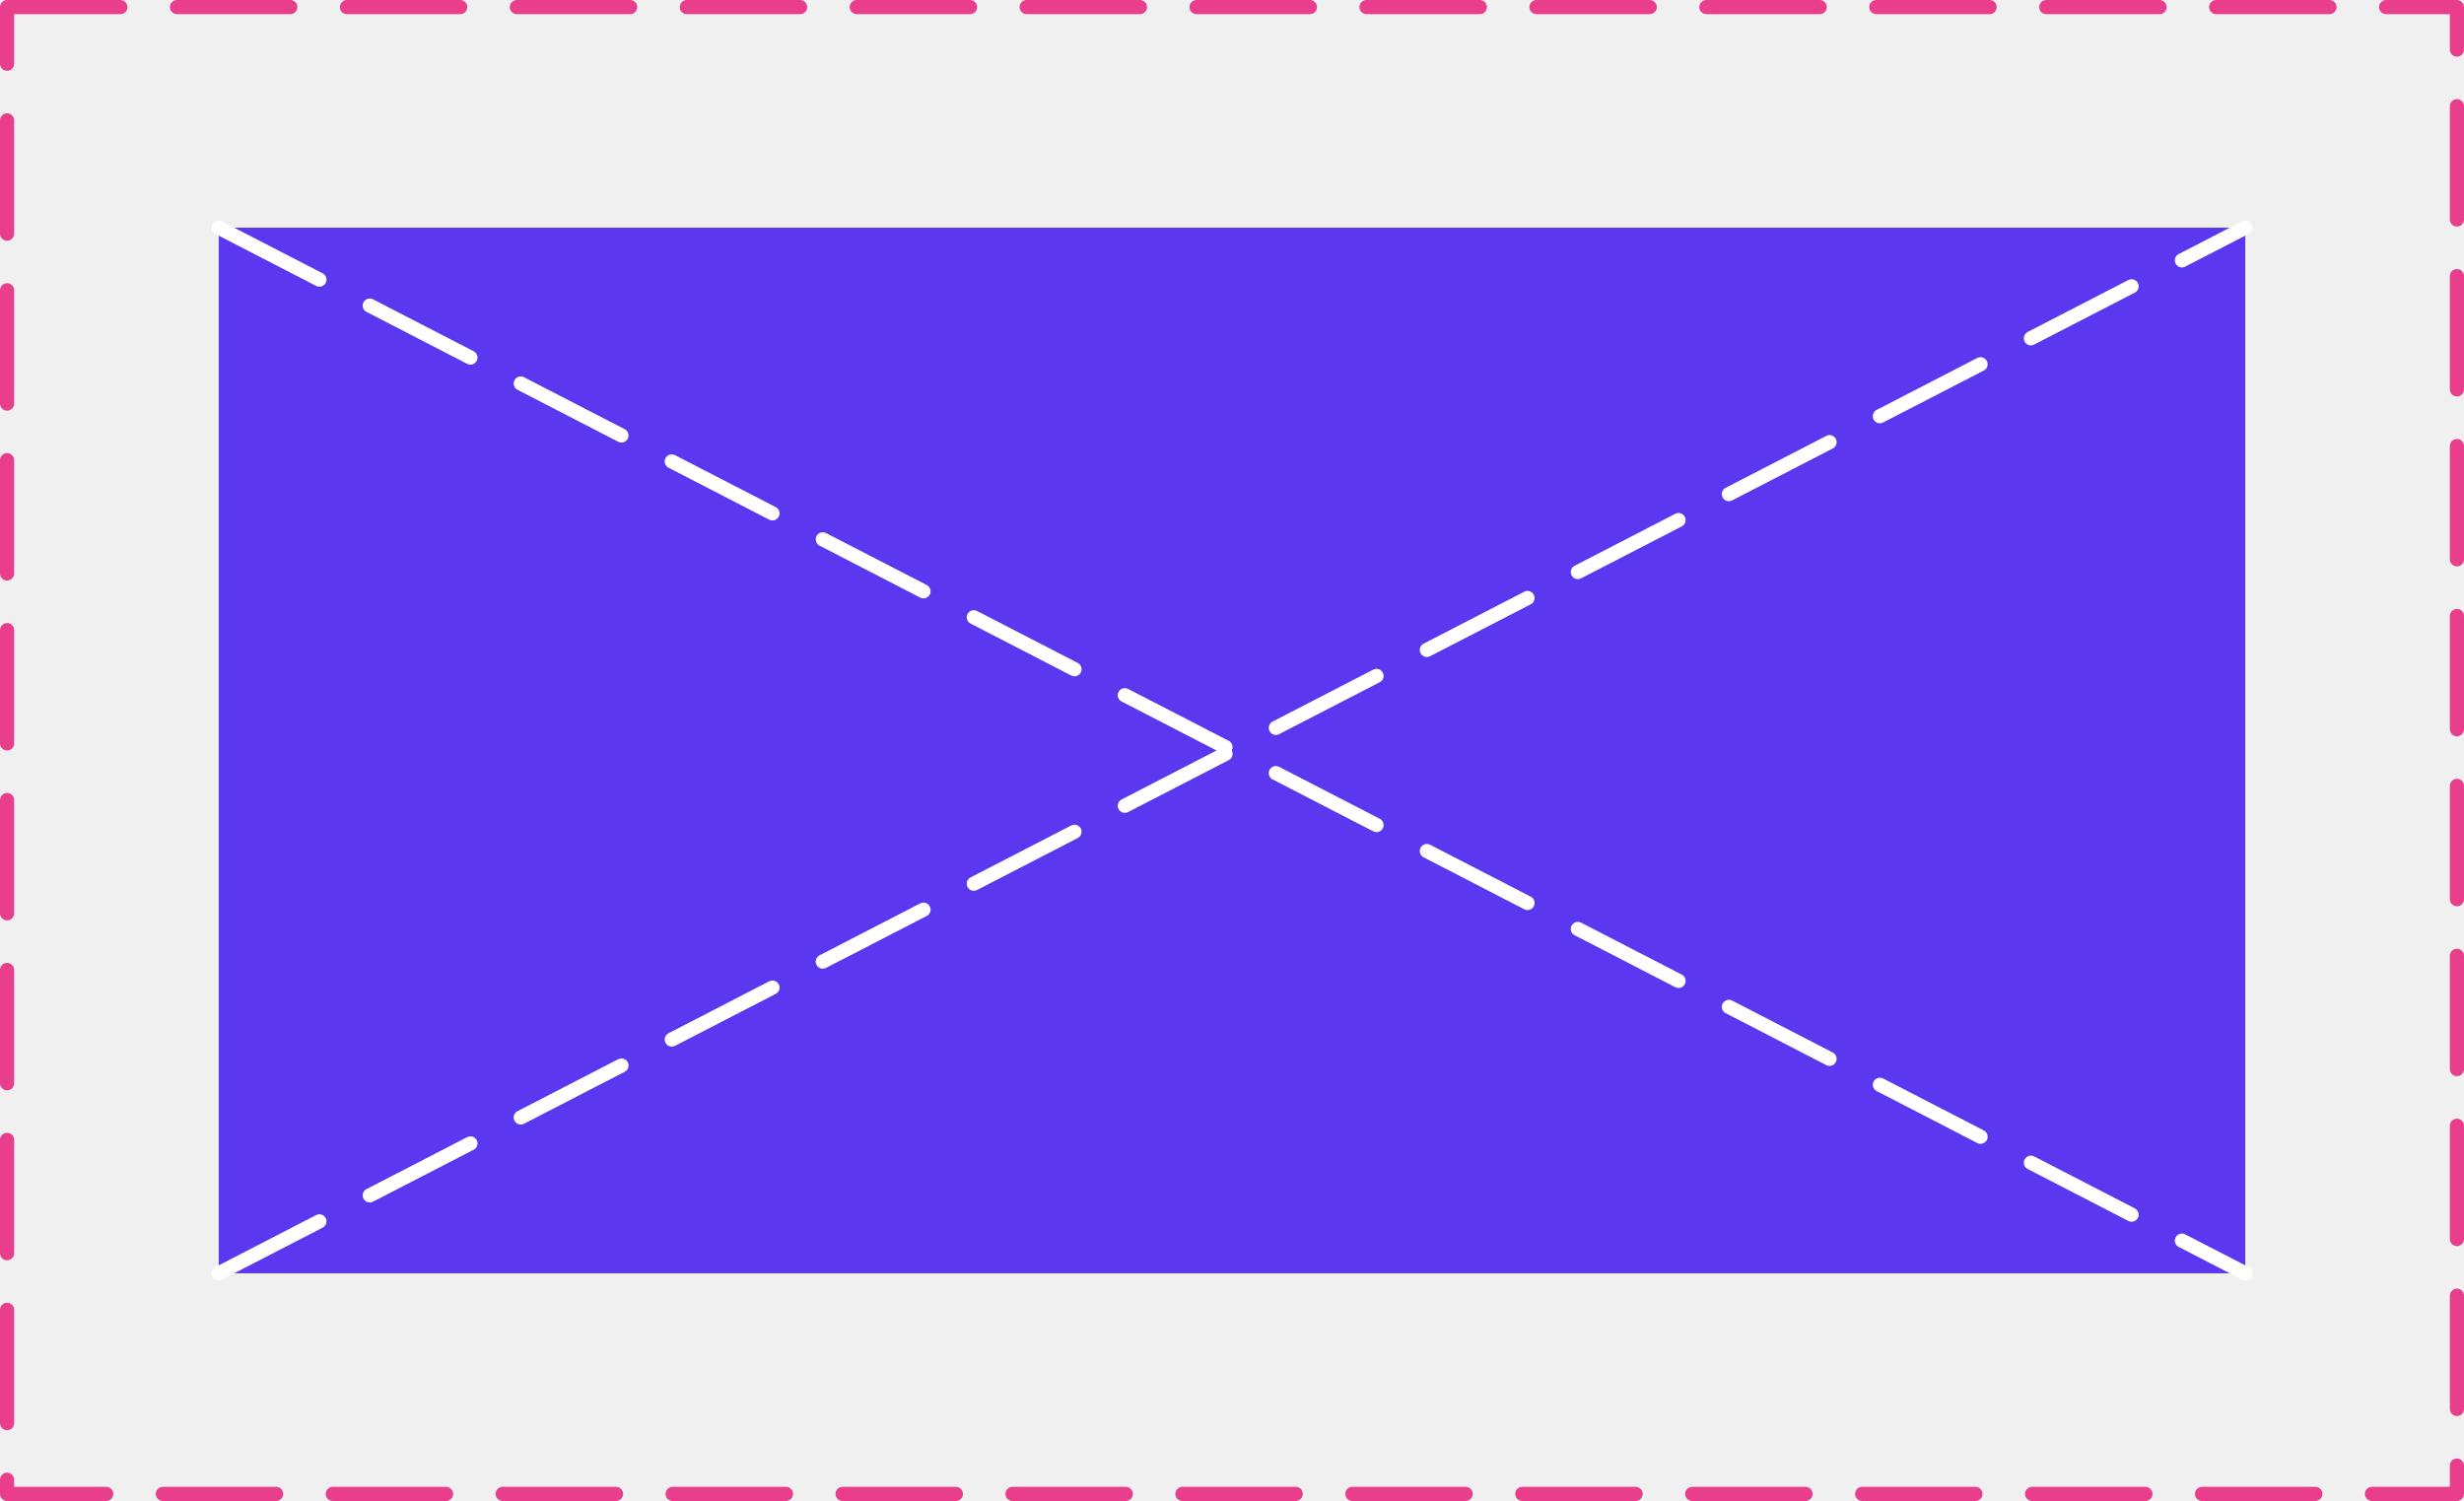
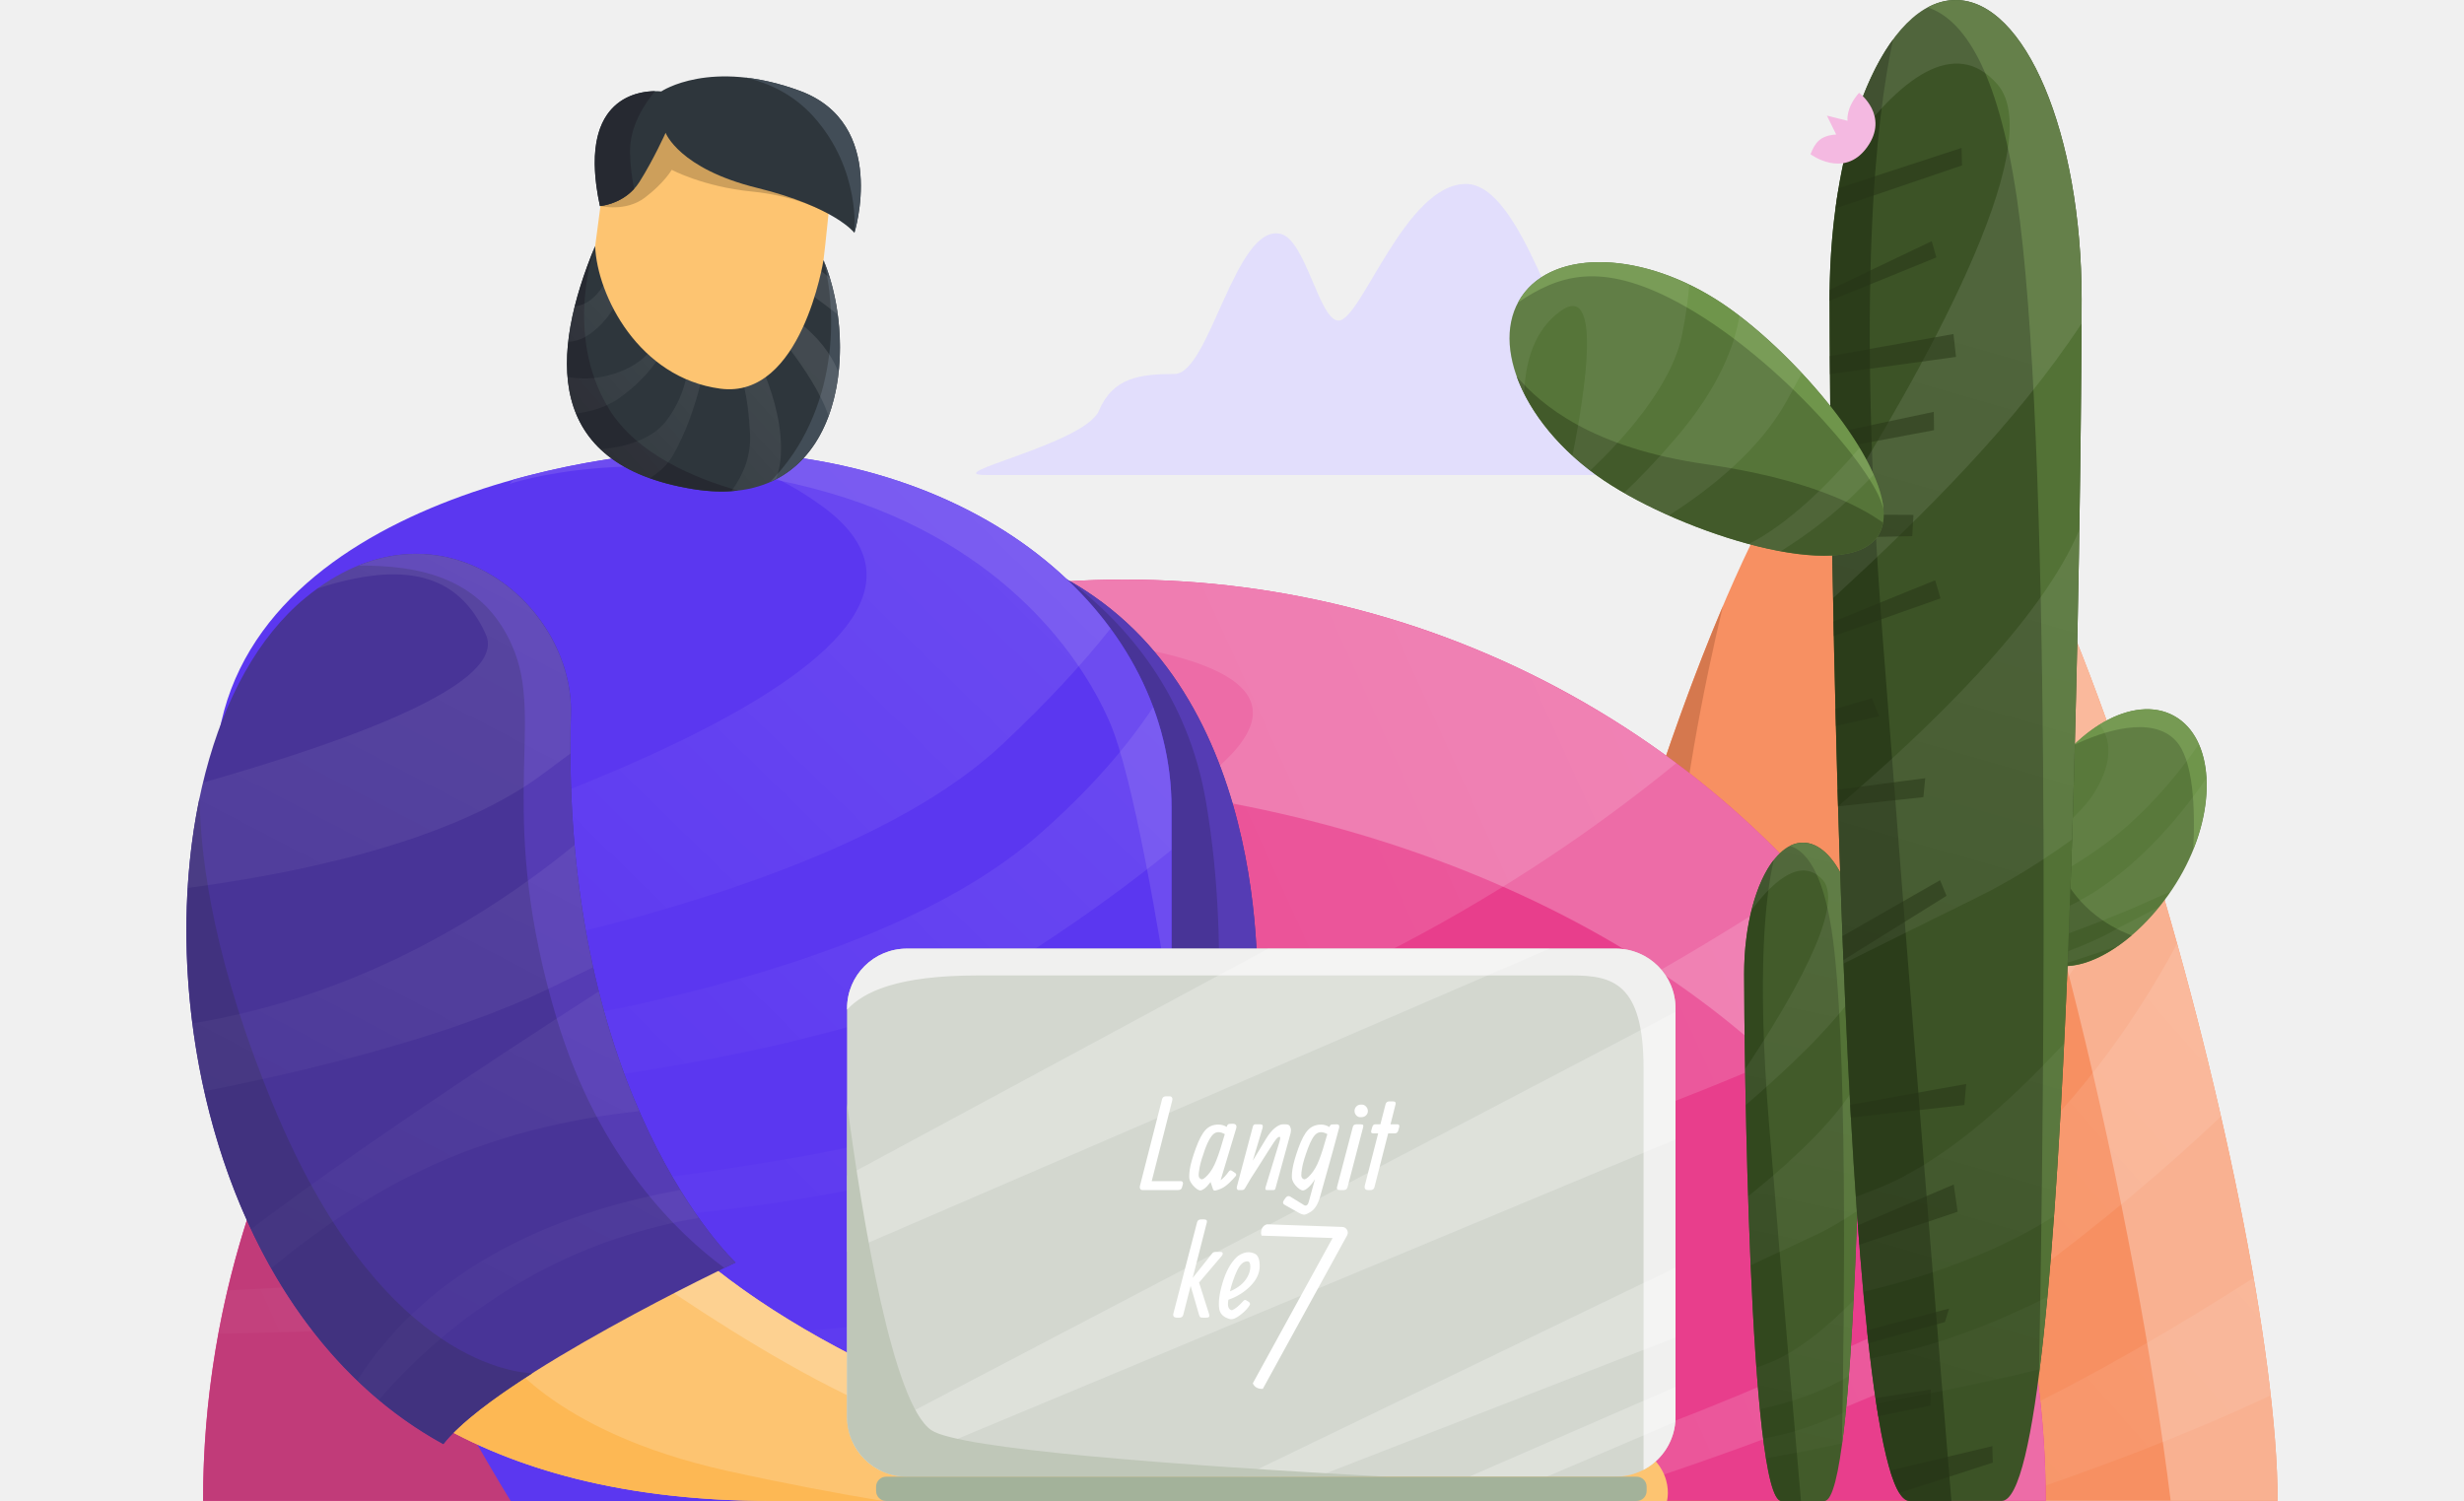
- <svg xmlns="http://www.w3.org/2000/svg" width="870" height="530" version="1.1" viewBox="0 0 870 530">
-   <defs>
-     <style>.cls-1{fill:#2e186a;}.cls-2,.cls-6{fill:#fff;}.cls-11,.cls-2,.cls-3{stroke:#2e186a;}.cls-11,.cls-2,.cls-3,.cls-8,.cls-9{stroke-linecap:round;stroke-linejoin:round;}.cls-2,.cls-3,.cls-8,.cls-9{stroke-width:6px;}.cls-11,.cls-3,.cls-8,.cls-9{fill:none;}.cls-4{fill:#fe7624;}.cls-5{fill:#feba91;}.cls-7{fill:#5d21d1;}.cls-8{stroke:#fff;}.cls-9{stroke:#fffdfd;}.cls-10{fill:#968bb4;}.cls-11{stroke-width:8px;}</style>
+ <svg xmlns="http://www.w3.org/2000/svg" xmlns:xlink="http://www.w3.org/1999/xlink" width="870" height="530" version="1.1" viewBox="0 0 870 530" id="svg16">
+   <defs id="defs6">
+     <style id="style4">.cls-1{fill:#2e186a;}.cls-2,.cls-6{fill:#fff;}.cls-11,.cls-2,.cls-3{stroke:#2e186a;}.cls-11,.cls-2,.cls-3,.cls-8,.cls-9{stroke-linecap:round;stroke-linejoin:round;}.cls-2,.cls-3,.cls-8,.cls-9{stroke-width:6px;}.cls-11,.cls-3,.cls-8,.cls-9{fill:none;}.cls-4{fill:#fe7624;}.cls-5{fill:#feba91;}.cls-7{fill:#5d21d1;}.cls-8{stroke:#fff;}.cls-9{stroke:#fffdfd;}.cls-10{fill:#968bb4;}.cls-11{stroke-width:8px;}</style>
+     <linearGradient id="linearGradient2914" x1="479.25" x2="307.27" y1="462.3" y2="638.84" gradientUnits="userSpaceOnUse" xlink:href="#linearGradient2712" />
+     <linearGradient id="linearGradient2712">
+       <stop stop-color="#fff" stop-opacity=".1" offset="0" id="stop10" />
+       <stop stop-color="#fff" stop-opacity=".02" offset="1" id="stop12" />
+     </linearGradient>
+     <linearGradient id="linearGradient2970" x1="359.27" x2="292.8" y1="381.82" y2="441.39" gradientUnits="userSpaceOnUse" xlink:href="#linearGradient2712" />
+     <linearGradient id="linearGradient2929" x1="342.68" x2="204.3" y1="454.45" y2="720.11" gradientUnits="userSpaceOnUse" xlink:href="#linearGradient2712" />
+     <linearGradient id="linearGradient2734-7" x1="1415.5" x2="1275.1" y1="127.37" y2="753.71" gradientUnits="userSpaceOnUse" xlink:href="#linearGradient2712" />
+     <linearGradient id="linearGradient2734" x1="1377.3" x2="1275.1" y1="398.49" y2="753.71" gradientUnits="userSpaceOnUse" xlink:href="#linearGradient2712" />
+     <linearGradient id="linearGradient1118" x1="-164.4" x2="-509.61" y1="664.98" y2="821.87" gradientUnits="userSpaceOnUse" xlink:href="#linearGradient1124" />
+     <linearGradient id="linearGradient1124">
+       <stop stop-color="#fff" stop-opacity=".155" offset="0" id="stop3" />
+       <stop stop-color="#fff" stop-opacity=".016" offset="1" id="stop5" />
+     </linearGradient>
+     <linearGradient id="linearGradient2714" x1="1232.3" x2="944.46" y1="545.09" y2="830.89" gradientUnits="userSpaceOnUse" xlink:href="#linearGradient2712" />
  </defs>
-   <rect x="2.5" y="2.5" width="865" height="525" fill="none" stop-color="#000000" stroke="#e83e8c" stroke-dasharray="40, 20" stroke-linecap="round" stroke-linejoin="round" stroke-width="5" style="paint-order:fill markers stroke" />
-   <rect x="77.235" y="80.395" width="715.53" height="369.21" fill="#5b37f0" stop-color="#000000" style="paint-order:fill markers stroke" />
-   <path d="m77.235 449.6 715.53-369.21" fill="none" stop-color="#000000" stroke="#fff" stroke-dasharray="40, 20" stroke-linecap="round" stroke-linejoin="round" stroke-width="5" style="font-variation-settings:normal;paint-order:fill markers stroke" />
-   <path d="m77.235 80.395 715.53 369.21" fill="none" stop-color="#000000" stroke="#fff" stroke-dasharray="40, 20" stroke-linecap="round" stroke-linejoin="round" stroke-width="5" style="font-variation-settings:normal;paint-order:fill markers stroke" />
+   <g id="g1125" transform="matrix(0.8740021,0,0,0.8740021,100.4986,96.31031)">
+     <path d="m 425.753,19.327 c -7.776,0 -13.231,-32.605 -23.351,-35.028 -18.294,-4.38 -28.758,56.526 -42.84,56.586 -14.082,0.066 -24.873,1.36 -30.598,14.856 -5.725,13.496 -66.133,25.985 -45.274,25.985 h 343.352 c 0,0 -8.636,-25.875 -29.734,-35.06 -21.099,-9.184 -55.152,10.715 -68.794,-3.499 -13.641,-14.213 -28.721,-79.044 -51.274,-79.044 -24.57,0 -42.3,55.203 -51.489,55.203 z" fill="#e2defc" id="path30" style="stroke-width:4.58" />
+     <g transform="matrix(3.059624,0,0,3.457409,-254.1759,-241.6586)" id="g122">
+       <path d="m 346.22,213.4 c 0,-34.518 -30.48,-131.25 -50.847,-131.25 -20.367,0 -50.847,96.729 -50.847,131.25" fill="#f79062" fill-rule="evenodd" stop-color="#000000" style="font-variation-settings:normal;paint-order:stroke fill markers" id="path114" />
+       <path transform="scale(0.26458)" d="m 1116.4,310.49 c -16.687,0 -35.172,17.2 -53.889,45.443 23.639,0.008 50.727,10.615 74.018,47.08 50.846,79.607 101.89,282.55 118.68,403.52 h 53.365 c 0,-130.46 -115.2,-496.05 -192.18,-496.05 z" fill="#f9b191" id="path116" />
+       <path transform="scale(0.26458)" d="M 1031.8,411.33 C 975.089,529.41 924.23,719.86 924.23,806.54 h 237.3 c -52.526,-17.162 -110.15,-48.645 -136.67,-106.25 -39.365,-85.501 -11.844,-219.7 6.936,-288.96 z" fill="#d5784e" id="path118" />
+       <path transform="scale(0.26458)" d="m 1172.4,359.2 c -0.402,40.288 -12.317,93.322 -52.391,156.18 -48.891,76.691 -122.6,141.51 -182.57,186.36 -4.531,22.391 -8.036,43.409 -10.293,62.219 59.541,-28.76 137.42,-70.246 203.25,-118.23 51.608,-37.618 88.279,-85.319 113.61,-128.59 -21.766,-62.162 -46.835,-119.51 -71.606,-157.95 z m 86.023,201.3 c -22.112,36.185 -52.349,73.696 -93.18,104.07 -63.104,46.944 -161.56,90.498 -240.2,121.08 -0.538,7.475 -0.824,14.472 -0.824,20.883 h 29.535 c 72.847,-21.576 160.73,-53.418 225.23,-95.4 43.117,-28.064 76.223,-53.2 101.32,-74.35 -6.475,-25.073 -13.838,-50.799 -21.875,-76.287 z m 38.172,147.57 c -36.033,20.441 -79.508,43.228 -123.31,61.689 -32.317,13.621 -66.36,26.051 -98.131,36.777 h 95.26 c 45.605,-13.384 92.683,-29.032 134.71,-46.568 -2.029,-15.966 -4.911,-33.419 -8.531,-51.898 z" fill="url(#linearGradient2714)" id="path120" style="fill:url(#linearGradient2714)" />
+     </g>
+     <g transform="matrix(7.450894,0,0,7.450448,941.8412,-1100.789)" id="g82">
+       <path d="m -30.922,214.34 a 49.954,49.954 0 0 0 -24.977,-43.261 49.954,49.954 0 0 0 -49.954,0 49.954,49.954 0 0 0 -24.977,43.261" fill="#e83e8c" fill-rule="evenodd" stop-color="#000000" style="font-variation-settings:normal;paint-order:stroke fill markers" id="path74" />
+       <path transform="scale(0.26458)" d="m -306.18,621.31 a 188.8,188.8 0 0 0 -93.889,25.295 188.8,188.8 0 0 0 -46.902,38.289 207.07,147.88 0 0 1 6.633,-2.853 207.07,147.88 0 0 1 207.07,0 207.07,147.88 0 0 1 103.54,128.07 h 12.861 a 188.8,188.8 0 0 0 -94.4,-163.51 188.8,188.8 0 0 0 -94.91,-25.295 z" fill="#ed6ca7" fill-rule="evenodd" stop-color="#000000" style="font-variation-settings:normal;paint-order:stroke fill markers" id="path76" />
+       <path transform="scale(0.26458)" d="m -455.56,695.32 a 188.8,188.8 0 0 0 -38.91,114.8 h 172.99 c -35.308,-8.265 -69.743,-21.212 -90.723,-41.51 -31.988,-30.948 -40.924,-58.59 -43.361,-73.287 z" fill="#c13b79" stop-color="#000000" style="font-variation-settings:normal;paint-order:stroke fill markers" id="path78" />
+       <path transform="scale(0.26458)" d="m -306.18,621.31 a 188.8,188.8 0 0 0 -93.889,25.295 188.8,188.8 0 0 0 -53.734,46.449 c 38.854,-33.411 95.55,-68.851 152.6,-57.395 92.156,18.506 -134.12,87.659 -178.27,100.73 a 188.8,188.8 0 0 0 -5.826,15.617 c 25.937,-2.225 87.621,-9.095 164.42,-28.381 58.612,-14.718 101.95,-43.127 128.3,-64.699 a 188.8,188.8 0 0 0 -18.684,-12.318 188.8,188.8 0 0 0 -94.91,-25.295 z m 140.05,61.619 c -15.246,10.237 -38.654,24.599 -67.863,38.164 -64.445,29.929 -177.86,40.791 -225.9,44.137 -12.47,0.868 -21.983,1.407 -29.578,1.77 a 188.8,188.8 0 0 0 -1.857,8.867 c 48.671,-0.952 166.99,-5.796 247.7,-30.281 43.873,-13.309 75.083,-26.702 96.617,-37.818 a 188.8,188.8 0 0 0 -19.117,-24.838 z m 43.014,79.002 c -25.503,13.421 -67.147,33.083 -116.89,48.18 h 28.34 c 29.124,-9.162 58.229,-19.926 81.938,-32.01 3.259,-1.661 6.3,-3.183 9.271,-4.662 a 188.8,188.8 0 0 0 -2.656,-11.508 z" fill="url(#linearGradient1118)" id="path80" style="fill:url(#linearGradient1118)" />
+     </g>
+     <g transform="matrix(4.148249,0,0,4.148131,-636.1256,-294.9441)" id="g180">
+       <g transform="matrix(0.46663,0,0,0.43863,153.72,107.07)" id="g132">
+         <path d="m 311.6,190.72 c -6.778,-1e-5 -7.792,-100.97 -7.792,-117.06 0,-16.084 5.495,-29.122 12.273,-29.122 6.778,-3e-6 12.273,13.038 12.273,29.122 0,16.084 -1.014,117.06 -7.792,117.06" fill="#425b2a" fill-rule="evenodd" stop-color="#000000" style="font-variation-settings:normal;paint-order:stroke fill markers" id="path124" />
+         <path transform="matrix(0.26458,0,0,0.26458,-31.765,-22.795)" d="m 1314.7,254.52 c -3.524,1e-5 -6.955,0.938 -10.254,2.705 12.707,4.207 25.669,21.848 32.774,70.002 12.85,87.092 10.242,322.37 8.172,433.23 13.342,-103.66 15.695,-348.25 15.695,-395.88 0,-60.789 -20.768,-110.07 -46.387,-110.07 z" fill="#537236" id="path126" />
+         <path transform="matrix(0.26458,0,0,0.26458,-31.765,-22.795)" d="m 1291.7,269.01 c -13.968,18.967 -23.387,54.646 -23.387,95.568 0,60.788 3.831,442.42 29.449,442.42 h 15.394 c -4.422,-53.573 -14.105,-172.19 -25.232,-317.01 -9.854,-128.24 -2.549,-192.01 3.775,-220.97 z" fill="#32481e" id="path128" />
+         <path transform="matrix(0.26458,0,0,0.26458,-31.765,-22.795)" d="m 1314.7,254.52 c -17.452,3e-5 -32.645,22.88 -40.562,56.678 19.817,-28.466 40.479,-43.329 55.92,-25.709 19.593,22.358 -28.53,107.41 -60.969,159.03 0.146,9.599 0.321,19.61 0.521,30.16 33.849,-31.177 67.015,-64.038 91.447,-101.07 0.012,-3.157 0.029,-6.733 0.029,-9.02 0,-60.789 -20.768,-110.07 -46.387,-110.07 z m 45.537,195.01 c -13.753,33.186 -55.752,73.554 -88.795,101.75 0.57,19.191 1.237,38.676 2.016,57.896 15.976,-7.941 33.152,-16.463 49.609,-24.57 12.115,-5.968 23.84,-13.412 34.512,-21.094 1.291,-40.717 2.123,-80.234 2.658,-113.98 z m -5.598,189.05 c -21.213,22.945 -45.628,44.408 -69.006,53.549 -2.595,1.014 -5.133,1.973 -7.644,2.906 0.846,12.346 1.758,24.1 2.752,34.998 24.116,-5.747 49.26,-14.5 70.172,-27.812 1.428,-19.776 2.659,-41.31 3.727,-63.641 z m -6.143,93.316 c -17.93,9.019 -37.578,16.863 -57.414,21.078 -2.889,0.614 -5.106,1.068 -7.797,1.635 0.706,5.929 1.443,11.478 2.215,16.551 20.222,-3.757 41.744,-8.106 60.135,-12.631 1.016,-8.112 1.97,-17.03 2.861,-26.633 z" fill="url(#linearGradient2734-7)" id="path130" style="fill:url(#linearGradient2734-7)" />
+       </g>
+       <g id="g140">
+         <path d="m 324.11,121.75 c -3.407,6.261 -3.503,14.241 0.393,16.361 3.896,2.12 10.308,-2.423 13.715,-8.684 3.407,-6.261 3.011,-13.055 -0.885,-15.175 -3.896,-2.12 -9.816,1.237 -13.223,7.499 z" fill="#59793b" fill-rule="evenodd" stop-color="#000000" style="font-variation-settings:normal;paint-order:stroke fill markers" id="path134" />
+         <path transform="matrix(0.26458,0,0,0.26458,-31.765,-22.795)" d="m 1384.4,515.56 c -8.524,0.286 -17.998,5.113 -26.357,13.295 10.964,-5.337 28.847,-11.047 37.607,-1.807 6.614,6.976 7.283,25.061 6.541,40.043 8.485,-21.123 5.82,-42.052 -7.211,-49.143 -3.221,-1.753 -6.806,-2.515 -10.58,-2.389 z" fill="#6f954b" id="path136" />
+         <path transform="matrix(0.26458,0,0,0.26458,-31.765,-22.795)" d="m 1348.8,540.12 c -1.314,1.962 -2.564,4.019 -3.734,6.17 -12.877,23.664 -13.242,53.824 1.482,61.836 9.008,4.901 21.573,0.368 32.922,-9.301 -9.432,-3.617 -20.988,-11.028 -27.33,-26.186 -6.22,-14.867 -5.832,-24.996 -3.34,-32.52 z" fill="#445e2b" id="path138" />
+       </g>
+       <path transform="matrix(0.26458,0,0,0.26458,-31.765,-22.795)" d="m 1384.4,515.56 c -5.346,0.179 -11.068,2.146 -16.652,5.604 5,6.538 4.118,15.844 -2.594,26.074 -4.121,6.282 -17.014,17.912 -29.385,28.379 -0.362,3.411 -0.464,6.727 -0.287,9.869 13.558,-6.727 29.657,-15.847 41.428,-26.104 12.057,-10.505 21.168,-21.986 27.32,-30.938 -2.023,-4.602 -5.114,-8.246 -9.25,-10.496 -3.221,-1.753 -6.806,-2.515 -10.58,-2.389 z m 22.611,25.398 c -10.114,14.78 -27.991,36.543 -51.396,47.465 -6.771,3.16 -12.631,5.794 -18.066,8.197 0.918,2.631 2.142,4.96 3.664,6.924 15.021,-5.281 31.845,-11.546 44.812,-17.42 2.861,-1.296 5.399,-2.418 7.783,-3.459 1.617,-2.366 3.136,-4.824 4.518,-7.363 6.397,-11.756 9.243,-24.007 8.685,-34.344 z m -17.461,47.424 c -7.339,3.747 -14.308,7.343 -17.965,9.389 -5.728,3.204 -16.359,7.33 -24.898,10.449 1.815,0.955 3.769,1.536 5.828,1.772 6.693,-2.179 13.819,-4.506 21.522,-7.041 5.44,-3.729 10.773,-8.728 15.514,-14.568 z" fill="#ffffff" fill-opacity="0.05" id="path142" />
+       <g id="g154">
+         <path d="m 311.6,190.72 c -6.778,-1e-5 -7.792,-100.97 -7.792,-117.06 0,-16.084 5.495,-29.122 12.273,-29.122 6.778,-3e-6 12.273,13.038 12.273,29.122 0,16.084 -1.014,117.06 -7.792,117.06" fill="#3c5326" fill-rule="evenodd" stop-color="#000000" style="font-variation-settings:normal;paint-order:stroke fill markers" id="path146" />
+         <path transform="matrix(0.26458,0,0,0.26458,-31.765,-22.795)" d="m 1314.7,254.52 c -3.524,1e-5 -6.955,0.938 -10.254,2.705 12.707,4.207 25.669,21.848 32.774,70.002 12.85,87.092 10.242,322.37 8.172,433.23 13.342,-103.66 15.695,-348.25 15.695,-395.88 0,-60.789 -20.768,-110.07 -46.387,-110.07 z" fill="#537236" id="path148" />
+         <path transform="matrix(0.26458,0,0,0.26458,-31.765,-22.795)" d="m 1291.7,269.01 c -13.968,18.967 -23.387,54.646 -23.387,95.568 0,60.788 3.831,442.42 29.449,442.42 h 15.394 c -4.422,-53.573 -14.105,-172.19 -25.232,-317.01 -9.854,-128.24 -2.549,-192.01 3.775,-220.97 z" fill="#2b3d1a" id="path150" />
+         <path transform="matrix(0.26458,0,0,0.26458,-31.765,-22.795)" d="m 1314.7,254.52 c -17.452,3e-5 -32.645,22.88 -40.562,56.678 19.817,-28.466 40.479,-43.329 55.92,-25.709 19.593,22.358 -28.53,107.41 -60.969,159.03 0.146,9.599 0.321,19.61 0.521,30.16 33.849,-31.177 67.015,-64.038 91.447,-101.07 0.012,-3.157 0.029,-6.733 0.029,-9.02 0,-60.789 -20.768,-110.07 -46.387,-110.07 z m 45.537,195.01 c -13.753,33.186 -55.752,73.554 -88.795,101.75 0.57,19.191 1.237,38.676 2.016,57.896 15.976,-7.941 33.152,-16.463 49.609,-24.57 12.115,-5.968 23.84,-13.412 34.512,-21.094 1.291,-40.717 2.123,-80.234 2.658,-113.98 z m -5.598,189.05 c -21.213,22.945 -45.628,44.408 -69.006,53.549 -2.595,1.014 -5.133,1.973 -7.644,2.906 0.846,12.346 1.758,24.1 2.752,34.998 24.116,-5.747 49.26,-14.5 70.172,-27.812 1.428,-19.776 2.659,-41.31 3.727,-63.641 z m -6.143,93.316 c -17.93,9.019 -37.578,16.863 -57.414,21.078 -2.889,0.614 -5.106,1.068 -7.797,1.635 0.706,5.929 1.443,11.478 2.215,16.551 20.222,-3.757 41.744,-8.106 60.135,-12.631 1.016,-8.112 1.97,-17.03 2.861,-26.633 z" fill="url(#linearGradient2734)" id="path152" style="fill:url(#linearGradient2734)" />
+       </g>
+       <path transform="matrix(0.26458,0,0,0.26458,-31.765,-22.795)" d="m 1316.9,308.94 -45.293,14.807 c -0.415,2.462 -0.8,4.958 -1.141,7.504 l 46.604,-15.873 z m -10.988,34.328 -37.58,17.912 c -0.014,1.131 -0.035,2.259 -0.035,3.398 v 0.695 l 39.316,-16.029 z m 8.006,34.174 -45.527,8.115 c 0.014,2.092 0.034,4.394 0.053,6.682 l 46.412,-6.369 z m -7.24,28.656 -38.018,8.039 c 0.022,1.945 0.042,3.819 0.066,5.84 l 38.037,-7.135 z m -37.617,37.787 c 0.043,2.864 0.081,5.615 0.129,8.572 l 29.566,-0.615 0.426,-7.814 z m 38.129,24.201 -37.432,15.189 c 0.037,1.822 0.065,3.536 0.103,5.379 l 39.287,-13.9 z m -23.256,43.369 -13.455,3.973 c 0.052,2.114 0.099,4.181 0.152,6.311 l 15.943,-3.617 z m 19.592,29.5 -32.277,4.199 c 0.059,2.058 0.115,4.097 0.176,6.162 l 31.42,-3.389 z m 5.453,37.547 -35.928,20.574 c 0.113,2.948 0.22,5.904 0.338,8.842 l 37.975,-23.67 z m 9.625,75.014 -42.709,7.621 c 0.086,1.582 0.169,3.19 0.258,4.76 l 41.77,-4.643 z m -4.6,36.994 -35.279,15.055 c 0.178,2.403 0.357,4.794 0.541,7.141 l 36.186,-12.156 z m -1.703,45.668 -30.199,7.979 c 0.171,1.628 0.344,3.228 0.52,4.807 l 28.146,-7.805 z m -6.731,29.807 -20.379,3.16 c 0.34,2.315 0.685,4.556 1.039,6.688 l 19.256,-3.947 z m 22.658,20.842 -37.656,8.949 c 1.086,3.587 2.222,6.413 3.414,8.305 l 34.414,-11.201 z" fill="#263517" fill-opacity="0.5" id="path156" />
+       <g fill="#f4b9e1" id="g164">
+         <path d="m 306.68,53.575 c 0,0 3.013,2.238 0.76,5.328 -2.252,3.09 -5.491,0.656 -5.491,0.656 0.444,-1.13 0.94,-1.818 2.5,-1.92 l -0.903,-1.839 2.01,0.501 c 0,0 -0.206,-1.224 1.124,-2.725 z" id="path160" />
+       </g>
+       <g transform="rotate(-27.556,301.98,89.02)" id="g178">
+         <g id="g172">
+           <path d="m 301.27,71.852 c 4.397,8.082 7.945,24.31 2.916,27.046 -5.029,2.736 -16.729,-9.056 -21.126,-17.138 -4.397,-8.082 -3.886,-16.851 1.142,-19.587 5.029,-2.736 12.67,1.597 17.067,9.679 z" fill="#567539" fill-rule="evenodd" stop-color="#000000" style="font-variation-settings:normal;paint-order:stroke fill markers" id="path166" />
+           <path transform="matrix(0.26458,0,0,0.26458,-31.765,-22.795)" d="m 1205.8,318.06 c -4.112,0.143 -8.023,1.143 -11.586,3.082 -0.716,0.39 -1.399,0.822 -2.066,1.275 17.727,-2.026 33.912,0.414 52.033,26.994 22.449,32.928 34.848,84.58 32.461,100.18 -0.128,0.836 -0.275,1.667 -0.426,2.494 8.42,-20.25 -3.377,-68.413 -17.496,-94.361 -13.504,-24.817 -35.102,-40.282 -52.92,-39.662 z" fill="#6f954b" id="path168" />
+           <path transform="matrix(0.26458,0,0,0.26458,-31.765,-22.795)" d="m 1179.1,346.27 c -1.95,14.21 1.551,31.953 10.774,48.902 16.62,30.545 60.84,75.115 79.846,64.773 1.552,-0.844 2.884,-2.034 4.019,-3.514 -4.894,-9.692 -17.198,-27.233 -47.926,-49.301 -34.183,-24.55 -43.635,-47.175 -46.713,-60.861 z" fill="#425a2a" id="path170" />
+         </g>
+         <path transform="matrix(0.26458,0,0,0.26458,-31.765,-22.795)" d="m 1205.8,318.06 c -4.112,0.143 -8.023,1.143 -11.586,3.082 -10.128,5.511 -15.404,17.497 -15.611,32.115 5.633,-10.03 13.829,-18.898 25.623,-20.762 19.509,-3.082 -5.766,31.006 -20.428,49.178 0.959,2.628 2.042,5.262 3.27,7.891 15.335,-4.363 40.903,-13.534 53.178,-28.773 4.393,-5.454 7.942,-10.498 10.82,-15.029 -13.193,-17.702 -30.521,-28.214 -45.266,-27.701 z m 56.303,46.41 c -6.561,8.854 -18.787,19.901 -41.543,29.059 -10.031,4.037 -18.742,6.967 -26.24,9.08 3.12,4.887 6.768,9.964 10.777,15.006 18.947,-1.675 40.877,-6.163 57.514,-17.039 3.736,-2.443 7.037,-4.684 10.1,-6.809 -2.903,-10.49 -6.589,-20.678 -10.608,-29.297 z m 16.732,63.52 c -16.18,6.522 -36.021,12.741 -52.527,12.539 3.044,2.801 6.114,5.411 9.16,7.787 10.783,-0.775 22.896,-2.712 35.688,-6.637 2.684,-0.824 5.24,-1.641 7.701,-2.449 0.236,-3.493 0.225,-7.262 -0.021,-11.24 z" fill="#ffffff" fill-opacity="0.07" id="path174" />
+       </g>
+     </g>
+     <g transform="matrix(4.148249,0,0,4.148131,-375.584,-389.5014)" id="g262">
+       <path d="m 163.57,148.06 c -6.077,0.013 -11.063,4.74 -11.063,18.384 0,34.929 19.067,47.076 34.19,47.076 h 38.464 c 0,0 1.306,-4.629 -6.104,-6.636 -4.873,-1.32 -9.979,2.7 -9.979,2.7 -19.097,-4.665 -23.892,-24.742 -23.892,-43.14 0,-6.956 -12.135,-18.405 -21.615,-18.384 z" fill="#fdc471" id="path216" />
+       <path transform="matrix(0.26458,0,0,0.26458,44.527,0)" d="m 517.7,598.5 c 1.542,54.619 -7.613,93.927 20.213,143.39 35.417,62.958 83.992,50.23 83.992,50.23 -72.177,-17.631 -90.301,-93.513 -90.301,-163.05 0,-9.007 -5.386,-20.007 -13.904,-30.574 z" fill="#fdd191" id="path218" />
+       <path d="m 137.28,124.37 c 0,0 15.62,-10.44 32.109,1.066 18.151,12.666 15.792,41.006 15.792,41.006 H 147.606 C 139.416,158.252 137.28,139.416 137.28,124.37 Z" fill="#483497" stop-color="#000000" style="font-variation-settings:normal" id="path220" />
+       <path transform="matrix(0.26458,0,0,0.26458,44.527,0)" d="m 462.83,468.31 c 21.441,16.363 43.633,42.252 50.256,81.557 5.128,30.432 5.034,55.944 4.648,79.205 h 13.871 c 0,0 8.915,-107.11 -59.686,-154.98 -3.04,-2.122 -6.072,-4.04 -9.09,-5.781 z" fill="#553cb4" id="path222" />
+       <path d="m 176.91,213.52 v -67.518 c 0,-17.908 -17.553,-34.744 -45.595,-34.744 -12.984,0 -50.03,6.928 -47.415,34.744 4.078,27.848 28.653,67.518 28.653,67.518 z" fill="#5b37f0" id="path224" />
+       <path transform="scale(0.26458)" d="m 496.32,420.5 c -16.231,0 -42.412,2.87 -69.826,10.508 -0.499,0.534 -0.997,1.07 -1.469,1.621 0,0 45.095,-15.652 111.74,1.666 66.641,17.318 97.591,59.546 109.07,85.855 8.843,20.272 18.721,80.402 22.818,107.12 v -75.451 c 0,-67.684 -66.341,-131.31 -172.33,-131.31 z" fill="#6d4cf0" stop-color="#000000" style="font-variation-settings:normal" id="path226" />
+       <path transform="matrix(0.26458,0,0,0.26458,44.527,0)" d="m 328.03,420.5 c -1.675,0 -3.478,0.036 -5.356,0.1 16.751,2.39 33.279,8.704 49.123,20.248 74.336,54.162 -124.16,119.13 -215.78,145.26 2.879,10.88 6.309,21.985 10.15,33.145 78.225,-10.598 213.77,-36.182 271.98,-90.824 16.996,-15.953 29.902,-30.099 39.764,-42.564 -27.863,-37.963 -80.339,-65.363 -149.89,-65.363 z m -115.3,28.051 c -5.483,2.849 -10.797,5.966 -15.879,9.348 5.183,-3.206 10.483,-6.338 15.879,-9.348 z m 280.88,66.223 c -9.608,14.576 -23.07,30.245 -41.742,46.68 -61.908,54.489 -193.04,74.427 -276.89,81.713 2.438,6.261 4.964,12.489 7.561,18.672 83.669,-5.295 208.51,-19.566 267.62,-58.09 19.556,-12.744 36.138,-24.993 50.191,-36.412 v -15.521 c 0,-12.617 -2.309,-25.092 -6.746,-37.041 z m 6.746,115.23 c -31.263,20.844 -76.262,40.031 -141,51.057 -68.883,11.733 -121.81,15.326 -161.59,15.031 1.652,3.528 3.305,7.013 4.961,10.451 62.058,0.282 140.39,-3.392 203.48,-19.43 37.06,-9.421 68.372,-19.899 94.146,-29.98 z m 0,91.738 c -39.08,10.208 -92.516,20.603 -156.84,24.217 -45.549,2.559 -84.571,4.646 -117.5,6.359 3.348,6.255 6.533,12.084 9.521,17.465 71.05,-2.385 161.12,-6.412 221.61,-12.789 15.364,-1.62 29.753,-3.572 43.207,-5.725 z" fill="url(#linearGradient2914)" id="path228" style="fill:url(#linearGradient2914)" />
+       <path d="m 121.79,83.674 -1.227,9.29 c -1.159,8.771 3.641,13.566 9.137,14.292 5.496,0.726 11.518,-0.666 12.933,-11.376 0.185,-1.399 0.975,-8.026 0.988,-9.322 0.12,-12.741 -20.452,-13.32 -21.831,-2.884 z" fill="#fdc471" stop-color="#000000" style="font-variation-settings:normal;paint-order:stroke fill markers" id="path230" />
+       <path d="m 120.78,91.289 c -4.363,10.526 -5.039,21.304 9.521,23.676 14.56,2.372 16.328,-13.577 12.718,-22.303 0,0 -2.129,13.572 -10.041,12.527 -7.912,-1.045 -12.014,-9.048 -12.198,-13.899 z" fill="#2e363c" id="path232" />
+       <path d="m 121.3,87.401 c 0,0 2.446,0.603 4.325,-0.821 1.879,-1.424 2.615,-2.709 2.615,-2.709 0,0 3.073,1.65 7.79,2.116 4.717,0.466 7.479,2.174 7.479,2.174 0,0 -13.397,-12.383 -17.052,-7.983 -3.655,4.4 -5.157,7.222 -5.157,7.222 z" fill="#cd9f5b" id="path234" />
+       <path d="m 121.25,87.406 c 0,0 2.469,-0.177 3.847,-2.358 1.378,-2.181 2.546,-4.779 2.546,-4.779 0,0 1.313,3.492 8.905,5.362 7.592,1.87 9.482,4.382 9.482,4.382 0,0 3.336,-10.658 -5.34,-13.841 -8.676,-3.182 -13.471,0.066 -13.471,0.066 0,0 -8.619,-1.136 -5.969,11.168 z" fill="#2e363c" stop-color="#000000" style="font-variation-settings:normal" id="path236" />
+       <path transform="matrix(0.26458,0,0,0.26458,44.527,0)" d="m 310.26,288.05 c -7.154,0.034 -28.703,3.263 -20.293,42.301 0,0 7.276,-0.532 12.564,-6.336 -0.744,-3.703 -1.361,-8.222 -1.478,-13.385 -0.219,-9.633 5.387,-18.005 9.207,-22.58 z" fill="#262931" id="path238" />
+       <path transform="matrix(0.26458,0,0,0.26458,44.527,0)" d="m 343.51,283.05 c 8.269,1.897 17.52,5.952 25.09,14.387 17.528,19.532 15.02,42.768 15.02,42.768 0,0 12.609,-40.282 -20.184,-52.311 -7.407,-2.717 -14.056,-4.185 -19.926,-4.844 z" fill="#424d57" id="path240" />
+       <path transform="matrix(0.26458,0,0,0.26458,44.527,0)" d="m 372.26,350.21 c 0,0 9.533,31.879 -6.519,63.439 -3.774,7.42 -8.4,13.439 -13.24,18.322 28.614,-12.407 30.565,-55.642 19.76,-81.762 z" fill="#424d57" id="path242" />
+       <path transform="matrix(0.26458,0,0,0.26458,44.527,0)" d="m 288.2,345.03 c -16.491,39.784 -19.044,80.519 35.984,89.482 6.112,0.996 11.624,1.133 16.582,0.553 -15.588,-4.414 -37.159,-13.255 -47.434,-29.996 -17.076,-27.822 -5.133,-60.039 -5.133,-60.039 z" fill="#262931" id="path244" />
+       <path transform="matrix(0.26458,0,0,0.26458,44.527,0)" d="m 371.45,354.29 c -0.53,2.42 -1.365,5.727 -2.541,9.49 2.767,2.035 5.681,4.224 8.582,6.479 -0.629,-4.664 -1.598,-9.195 -2.883,-13.432 -1.152,-0.961 -2.16,-1.758 -3.158,-2.537 z m -80.254,5.269 c -2.297,3.783 -5.656,7.138 -10.506,7.705 -1.109,4.439 -1.914,8.806 -2.385,13.062 2.238,-0.158 4.415,-0.728 6.394,-1.9 4.591,-2.72 7.896,-6.656 10.213,-10.344 -1.485,-2.835 -2.723,-5.702 -3.717,-8.523 z m 73.709,14.885 c -1.374,3.048 -2.974,6.077 -4.824,8.904 4.82,6.369 11.26,15.863 14.047,24.307 1.861,-5.035 3.047,-10.468 3.666,-16.037 -2.924,-7.556 -8.219,-13.29 -12.889,-17.174 z m -57.363,10.309 c -2.895,3.095 -7.45,6.084 -14.621,7.977 -5.169,1.364 -10.209,1.341 -14.861,0.539 0.402,4.747 1.389,9.262 3.103,13.449 5.644,-0.729 11.145,-2.358 15.613,-5.481 6.688,-4.674 11.08,-9.564 13.971,-13.738 -1.111,-0.876 -2.176,-1.795 -3.205,-2.746 z m 43.482,8.514 c -2.389,1.734 -5.021,3.053 -7.92,3.803 0.959,4.333 1.754,9.875 2.129,17.035 0.426,8.154 -2.533,15.242 -6.863,21.178 6.307,-0.428 11.759,-1.982 16.436,-4.406 0.881,-2.549 1.487,-5.187 1.691,-7.887 0.81,-10.69 -2.327,-21.687 -5.473,-29.723 z m -29.4,0.771 c -1.095,4.734 -3.225,10.088 -7.26,15.379 -5.281,6.925 -15.097,9.594 -24.15,10.484 4.55,4.299 10.501,7.9 18.098,10.623 3.444,-2.142 6.393,-4.817 8.371,-8.184 5.011,-8.526 8.26,-18.52 10.254,-26.371 -1.834,-0.547 -3.608,-1.19 -5.312,-1.932 z" fill="url(#linearGradient2970)" id="path246" style="fill:url(#linearGradient2970)" />
+       <path d="m 82.783,163.66 c 0,0 -2.739,49.858 55.219,49.858 h 50.641 c 0,0 -5.266,-15.449 -17.952,-4.4 -21.25,-6.365 -53.747,-20.26 -53.409,-45.663 -23.027,-21.181 -34.498,0.205 -34.498,0.205 z" fill="#fdc471" stop-color="#000000" style="font-variation-settings:normal;paint-order:stroke fill markers" id="path248" />
+       <path transform="matrix(0.26458,0,0,0.26458,44.527,0)" d="m 275.66,690.27 c -8.591,0.025 -13.549,0.164 -13.549,0.164 0,0 62.401,50.008 117.94,77.207 55.539,27.199 103.42,28.824 103.42,28.824 0,0 14.636,-16.743 34.271,-9.916 6.491,2.257 14.835,6.871 23.102,12.02 -7.828,-14.458 -28.015,-39.552 -64.012,-8.199 -57.082,-17.097 -135.62,-48.58 -175.84,-99.828 -10.084,-0.222 -18.831,-0.29 -25.332,-0.271 z" fill="#fdd191" id="path250" />
+       <path transform="matrix(0.26458,0,0,0.26458,44.527,0)" d="m 252.89,750.92 -31.562,22.297 c 30.415,20.05 72.823,33.787 131.96,33.787 h 40.746 C 377.035,804.161 357.579,800.522 336.919,795.943 270.663,781.26 252.894,750.92 252.894,750.92 Z" fill="#fdb854" id="path252" />
+       <path d="M 106,207.98 C 76.845,192.028 74.27,140.654 92.537,125.576 c 12.948,-10.687 26.187,0.601 25.883,11.283 -1.068,37.552 16.044,53.434 16.044,53.434 0,0 -23.338,11.057 -28.464,17.687 z" fill="#483497" id="path254" />
+       <path transform="scale(0.26458)" d="m 310.88,548.25 c -16.973,81.082 10.217,194.32 89.744,237.83 5.939,-7.681 18.357,-16.934 32.709,-26.074 -8.712,-0.404 -57.106,-6.796 -95.045,-98.004 -21.387,-51.414 -27.009,-89.131 -27.408,-113.75 z" fill="#41327f" id="path256" />
+       <path transform="matrix(0.26458,0,0,0.26458,44.527,0)" d="m 221.83,458.36 c -6.712,0.063 -13.72,1.429 -20.857,4.346 21.902,-0.202 47.019,4.049 57.691,31.975 10.367,27.126 -6.928,61.061 15.6,135.45 15.422,50.927 44.614,78.663 61.498,91.098 2.593,-1.262 4.144,-2 4.144,-2 0,0 -64.672,-60.026 -60.637,-201.96 0.825,-29.017 -24.794,-59.219 -57.439,-58.914 z" fill="#553cb4" id="path258" />
+       <path transform="matrix(0.26458,0,0,0.26458,44.527,0)" d="m 221.83,458.36 c -11.369,0.106 -23.588,3.914 -35.842,12.758 31.585,-10.213 51.755,-5.804 61.979,16.92 7.928,17.622 -46.662,38.188 -104.11,54.535 -2.933,12.243 -4.827,25.299 -5.644,38.809 47.995,-6.48 100.02,-18.833 131.3,-42.389 3.341,-2.515 6.506,-4.864 9.582,-7.127 -0.021,-4.768 0.029,-9.624 0.17,-14.592 0.825,-29.017 -24.794,-59.219 -57.439,-58.914 z m 58.791,107.21 c -34.698,28.25 -81.938,55.897 -140.67,65.666 1.067,8.35 2.528,16.696 4.385,24.969 46.064,-9.164 92.911,-21.463 126.29,-37.523 5.939,-2.857 11.522,-5.556 16.828,-8.131 -3.006,-13.604 -5.392,-28.578 -6.832,-44.98 z m 8.924,53.859 c -42.301,27.183 -91.64,59.998 -128.01,87.523 2.31,4.916 4.787,9.732 7.443,14.424 16.153,-13.434 34.544,-26.062 54.887,-35.879 26.73,-12.899 54.835,-19.248 80.584,-21.984 -5.428,-12.45 -10.633,-27.104 -14.9,-44.084 z m 29.982,73.107 c -39.067,7.033 -87.922,24.427 -116.71,66.826 -0.766,1.128 -1.478,2.195 -2.221,3.297 2.577,2.478 5.233,4.869 7.975,7.164 14.292,-16.515 32.906,-32.836 57.025,-46.092 19.967,-10.974 40.709,-17.44 60.721,-20.936 -2.131,-3.003 -4.407,-6.393 -6.793,-10.26 z" fill="url(#linearGradient2929)" id="path260" style="fill:url(#linearGradient2929)" />
+     </g>
+     <g transform="matrix(4.148249,0,0,4.148131,-372.4244,-399.3126)" id="g320">
+       <rect x="144.55" y="162.09" width="80.683" height="51.428" ry="5.824" fill="#d3d7cf" fill-rule="evenodd" stop-color="#000000" style="paint-order:stroke fill markers" id="rect292" />
+       <path transform="scale(0.26458)" d="m 568.36,612.63 c -12.195,0 -22.012,9.817 -22.012,22.012 v 0.449 c 6.207,-6.673 18.679,-12.59 48.102,-12.59 h 218.66 c 14.907,0 26.406,2.757 26.406,34.096 v 147.89 c 7.008,-3.674 11.77,-11.009 11.77,-19.5 v -150.35 c 0,-12.195 -9.817,-22.012 -22.012,-22.012 z" fill="#f0f0ef" id="path294" />
+       <path transform="scale(0.26458)" d="m 701.33,612.63 -154.99,83.559 v 28.086 l 258.61,-111.64 z m 149.95,23.268 -302.81,158.57 c 2.154,4.533 5.809,8.204 10.332,10.375 l 292.48,-121.96 z m 0,94.111 -159.46,76.992 h 27.619 l 131.85,-51.248 z m 0,43.934 -75.957,33.059 h 28.621 l 47.254,-20.174 c 0.05,-0.607 0.082,-1.218 0.082,-1.838 z" fill="#ffffff" fill-opacity="0.24" id="path296" />
+       <path transform="scale(0.26458)" d="m 546.35,669.75 v 115.24 c 0,12.195 9.817,22.012 22.012,22.012 h 176.19 c -77.091,-4.205 -156.78,-10.143 -167.13,-17.078 -14.229,-9.534 -25.359,-77.147 -31.064,-120.18 z" fill="#bfc7b8" id="path298" />
+       <rect x="147.38" y="213.52" width="75.041" height="2.365" rx="0.975" ry="0.975" fill="#a3b29a" fill-rule="evenodd" stop-color="#000000" style="paint-order:stroke fill markers" id="rect300" />
+       <g transform="matrix(0.29799,0,0,0.29799,166.33,171.35)" fill="#ffffff" id="g318">
+         <path d="m 57.996,68.15 c -0.403,0.006 -0.798,0.069 -1.185,0.188 -1.019,0.303 -1.874,0.771 -2.562,1.404 -1.97,1.887 -3.506,4.683 -4.607,8.389 -1.102,3.705 -1.452,6.619 -1.053,8.74 0.344,1.584 1.514,2.631 3.512,3.141 0.882,0.165 2.046,-0.324 3.492,-1.467 1.446,-1.143 2.437,-2.225 2.975,-3.244 0.124,-0.331 8.1e-4,-0.64 -0.371,-0.93 l -0.807,-0.496 c -0.303,-0.179 -0.584,-0.152 -0.846,0.082 -1.529,1.722 -2.811,2.776 -3.844,3.162 -1.157,-0.22 -1.544,-1.364 -1.158,-3.43 2.851,-1.006 5.263,-2.514 7.232,-4.525 1.984,-2.025 2.982,-4.173 2.996,-6.445 0.014,-2.273 -0.552,-3.651 -1.695,-4.133 -0.715,-0.301 -1.407,-0.446 -2.078,-0.436 z m -0.277,2.977 c 0.661,0 0.992,0.572 0.992,1.715 0,1.143 -0.31,2.26 -0.93,3.348 -0.606,1.088 -1.384,2.01 -2.334,2.768 -0.937,0.758 -2.066,1.42 -3.389,1.984 0.537,-2.314 1.288,-4.525 2.252,-6.633 0.978,-2.121 2.113,-3.182 3.408,-3.182 z" style="font-variant-ligatures:normal;font-variant-caps:normal;font-variant-numeric:normal;font-variant-east-asian:normal" id="path302" />
+         <path d="m 42.574,57.43 c -0.675,-10e-7 -1.095,0.31 -1.26,0.93 l -7.748,29.812 c -0.22,0.909 0.193,1.365 1.24,1.365 h 0.703 c 0.689,0 1.116,-0.31 1.281,-0.93 l 2.416,-9.443 2.748,9.443 c 0.11,0.399 0.241,0.653 0.393,0.764 0.152,0.11 0.44,0.166 0.867,0.166 h 1.137 c 0.854,0 1.15,-0.379 0.889,-1.137 l -3.285,-10.332 7.273,-8.553 c 0.331,-0.358 0.481,-0.689 0.453,-0.992 -0.028,-0.317 -0.26,-0.475 -0.701,-0.475 h -1.57 c -0.537,0 -0.916,0.152 -1.137,0.455 l -6.404,8.037 4.627,-18.141 c 0.165,-0.647 -0.15,-0.971 -0.949,-0.971 z" style="font-variant-ligatures:normal;font-variant-caps:normal;font-variant-numeric:normal;font-variant-east-asian:normal" id="path304" />
+         <path d="m 64.166,59.02 c -1.633,0.365 -2.289,2.328 -1.777,3.709 l 23.203,0.785 -26.07,47.475 c 0.531,1.339 1.911,1.931 3.277,1.801 l 27.533,-50.137 c 0.67,-1.221 -0.182,-2.72 -1.574,-2.769 z" style="font-variant-ligatures:normal;font-variant-caps:normal;font-variant-numeric:normal;font-variant-east-asian:normal" id="path306" />
+         <path d="m 86.896,26.348 -1.445,0.041 c -0.427,0 -0.723,0.281 -0.889,0.846 -0.868,-0.537 -1.77,-0.805 -2.707,-0.805 -1.694,0 -3.099,0.564 -4.215,1.693 -1.116,1.129 -2.19,3.127 -3.223,5.992 -1.019,2.851 -1.66,5.124 -1.922,6.818 -0.248,1.694 -0.283,2.851 -0.104,3.471 0.193,0.62 0.51,1.207 0.951,1.758 0.455,0.551 0.922,0.99 1.404,1.32 0.482,0.317 0.834,0.477 1.055,0.477 h 0.082 c 0.482,0 1.102,-0.352 1.859,-1.055 0.771,-0.702 1.468,-1.576 2.088,-2.623 l -2.025,7.396 c -0.289,1.047 -0.757,1.432 -1.404,1.156 l -4.691,-2.893 c -0.482,-0.275 -0.95,-0.158 -1.404,0.352 l -0.641,0.889 c -0.441,0.675 -0.323,1.185 0.352,1.529 l 4.318,2.438 c 0.895,0.51 1.563,0.75 2.004,0.723 0.441,-0.028 1.053,-0.282 1.838,-0.764 1.501,-0.813 2.618,-2.535 3.348,-5.166 3.499,-12.411 5.571,-19.91 6.219,-22.5 0.138,-0.758 -0.145,-1.121 -0.848,-1.094 z m 6.488,0 c -0.647,0 -1.04,0.281 -1.178,0.846 l -5.164,19.67 c -0.165,0.647 0.145,0.971 0.93,0.971 h 1.238 c 0.675,4e-6 1.096,-0.31 1.262,-0.93 l 5.123,-19.67 c 0.083,-0.344 0.061,-0.577 -0.062,-0.701 -0.124,-0.124 -0.37,-0.186 -0.742,-0.186 z m -11.441,2.57 c 0.589,0.028 1.235,0.238 1.938,0.631 l -0.125,0.393 c -0.923,3.347 -1.77,6.013 -2.541,7.996 -0.758,1.97 -1.679,3.575 -2.768,4.814 -1.088,1.24 -1.866,1.742 -2.334,1.508 -0.455,-0.234 -0.703,-0.606 -0.744,-1.115 -0.041,-0.51 0.068,-1.482 0.33,-2.914 0.275,-1.446 0.882,-3.442 1.818,-5.99 0.95,-2.562 1.893,-4.181 2.83,-4.856 0.475,-0.337 1.007,-0.494 1.596,-0.467 z" style="font-variant-ligatures:normal;font-variant-caps:normal;font-variant-numeric:normal;font-variant-east-asian:normal" id="path308" />
+         <path d="m 52.951,26.16 -0.971,0.043 c -0.537,0 -0.862,0.329 -0.973,0.99 -0.854,-0.51 -1.749,-0.764 -2.686,-0.764 -1.68,-0.028 -3.078,0.536 -4.193,1.693 -1.116,1.157 -2.203,3.203 -3.264,6.137 -1.061,2.934 -1.709,5.22 -1.943,6.859 -0.22,1.625 -0.234,2.747 -0.041,3.367 0.207,0.62 0.538,1.191 0.992,1.715 0.455,0.523 0.909,0.951 1.363,1.281 0.468,0.317 0.819,0.477 1.053,0.477 h 0.084 c 0.303,0 0.736,-0.192 1.301,-0.578 0.565,-0.399 1.248,-1.123 2.047,-2.17 l 0.785,2.334 c 0.124,0.358 0.378,0.51 0.764,0.455 1.336,-0.303 2.485,-0.827 3.449,-1.57 0.978,-0.758 2.046,-1.812 3.203,-3.162 0.303,-0.399 0.234,-0.75 -0.207,-1.053 l -1.031,-0.682 c -0.386,-0.262 -0.738,-0.165 -1.055,0.289 -0.868,1.212 -1.744,2.142 -2.625,2.789 l 5.084,-16.922 c 0.275,-0.992 -0.104,-1.502 -1.137,-1.529 z m 7.334,0.188 c -0.427,0 -0.708,0.364 -0.846,1.094 l -5.125,19.299 c -0.083,0.275 -0.061,0.53 0.062,0.764 0.11,0.22 0.247,0.33 0.412,0.33 h 1.178 c 0.455,0 0.793,-0.198 1.014,-0.598 0.909,-1.667 2.451,-4.161 4.627,-7.481 1.157,-1.804 2.115,-3.319 2.873,-4.545 0.758,-1.226 1.404,-2.225 1.941,-2.996 0.455,-0.675 0.813,-1.137 1.074,-1.385 0.275,-0.262 0.51,-0.393 0.703,-0.393 0.193,0 0.289,0.125 0.289,0.373 0,0.234 -0.11,0.729 -0.33,1.486 l -4.443,14.525 c -0.193,0.675 -0.081,1.012 0.332,1.012 h 2.211 c 0.372,0 0.599,-0.198 0.682,-0.598 l 4.731,-17.254 c 0.317,-1.047 0.392,-1.838 0.227,-2.375 -0.152,-0.537 -0.357,-0.882 -0.619,-1.033 -0.248,-0.152 -0.598,-0.227 -1.053,-0.227 h -0.889 c -0.702,0 -1.549,0.385 -2.541,1.156 -0.978,0.771 -1.936,1.922 -2.873,3.451 l -4.4,7.271 3.182,-10.66 c 0.22,-0.813 -0.007,-1.219 -0.682,-1.219 z M 48.322,28.908 c 0.613,0.007 1.296,0.221 2.047,0.641 -1.047,3.705 -1.971,6.563 -2.769,8.574 -0.785,2.011 -1.707,3.595 -2.768,4.752 -1.047,1.157 -1.797,1.619 -2.252,1.385 -0.455,-0.234 -0.703,-0.606 -0.744,-1.115 -0.041,-0.51 0.068,-1.466 0.33,-2.871 0.275,-1.419 0.861,-3.368 1.756,-5.848 0.909,-2.479 1.833,-4.119 2.769,-4.918 0.475,-0.406 1.018,-0.607 1.631,-0.6 z" style="font-variant-ligatures:normal;font-variant-caps:normal;font-variant-numeric:normal;font-variant-east-asian:normal" id="path310" />
+         <path d="m 94.832,19.9 c -0.592,0 -1.089,0.208 -1.488,0.621 -0.386,0.413 -0.578,0.894 -0.578,1.445 0,0.551 0.187,1.032 0.559,1.445 0.386,0.399 0.819,0.6 1.301,0.6 h 0.33 c 0.62,0 1.138,-0.192 1.551,-0.578 0.413,-0.399 0.619,-0.875 0.619,-1.426 0,-0.551 -0.2,-1.04 -0.6,-1.467 -0.399,-0.427 -0.832,-0.641 -1.301,-0.641 z" style="font-variant-ligatures:normal;font-variant-caps:normal;font-variant-numeric:normal;font-variant-east-asian:normal" id="path312" />
+         <path d="m 104.17,18.846 c -0.675,0 -1.095,0.312 -1.26,0.932 l -1.695,6.57 h -1.693 c -0.455,0 -0.764,0.268 -0.93,0.805 l -0.33,1.137 c -0.207,0.675 -0.028,1.012 0.537,1.012 h 1.693 l -4.4,17.17 c -0.083,0.399 -0.035,0.73 0.145,0.992 0.193,0.248 0.516,0.371 0.971,0.371 h 0.785 c 0.689,4e-6 1.116,-0.31 1.281,-0.93 l 4.484,-17.604 h 2.189 c 0.537,0 0.909,-0.31 1.115,-0.93 l 0.289,-1.094 c 0.193,-0.62 -0.021,-0.93 -0.641,-0.93 h -2.189 l 1.652,-6.529 c 0.165,-0.647 -0.145,-0.973 -0.93,-0.973 z" style="font-variant-ligatures:normal;font-variant-caps:normal;font-variant-numeric:normal;font-variant-east-asian:normal" id="path314" />
+         <path d="m 31.133,17.193 c -0.675,0 -1.095,0.31 -1.26,0.93 l -7.252,28.41 c -0.083,0.358 -0.042,0.668 0.123,0.93 0.152,0.248 0.392,0.371 0.723,0.371 h 11.57 c 0.758,4e-6 1.206,-0.294 1.344,-0.887 l 0.289,-1.055 c 0.069,-0.262 0.042,-0.489 -0.082,-0.682 -0.11,-0.193 -0.289,-0.289 -0.537,-0.289 h -9.566 l 6.715,-26.406 c 0.096,-0.372 0.062,-0.682 -0.104,-0.93 -0.152,-0.262 -0.392,-0.393 -0.723,-0.393 z" style="font-variant-ligatures:normal;font-variant-caps:normal;font-variant-numeric:normal;font-variant-east-asian:normal" id="path316" />
+       </g>
+     </g>
+   </g>
</svg>
